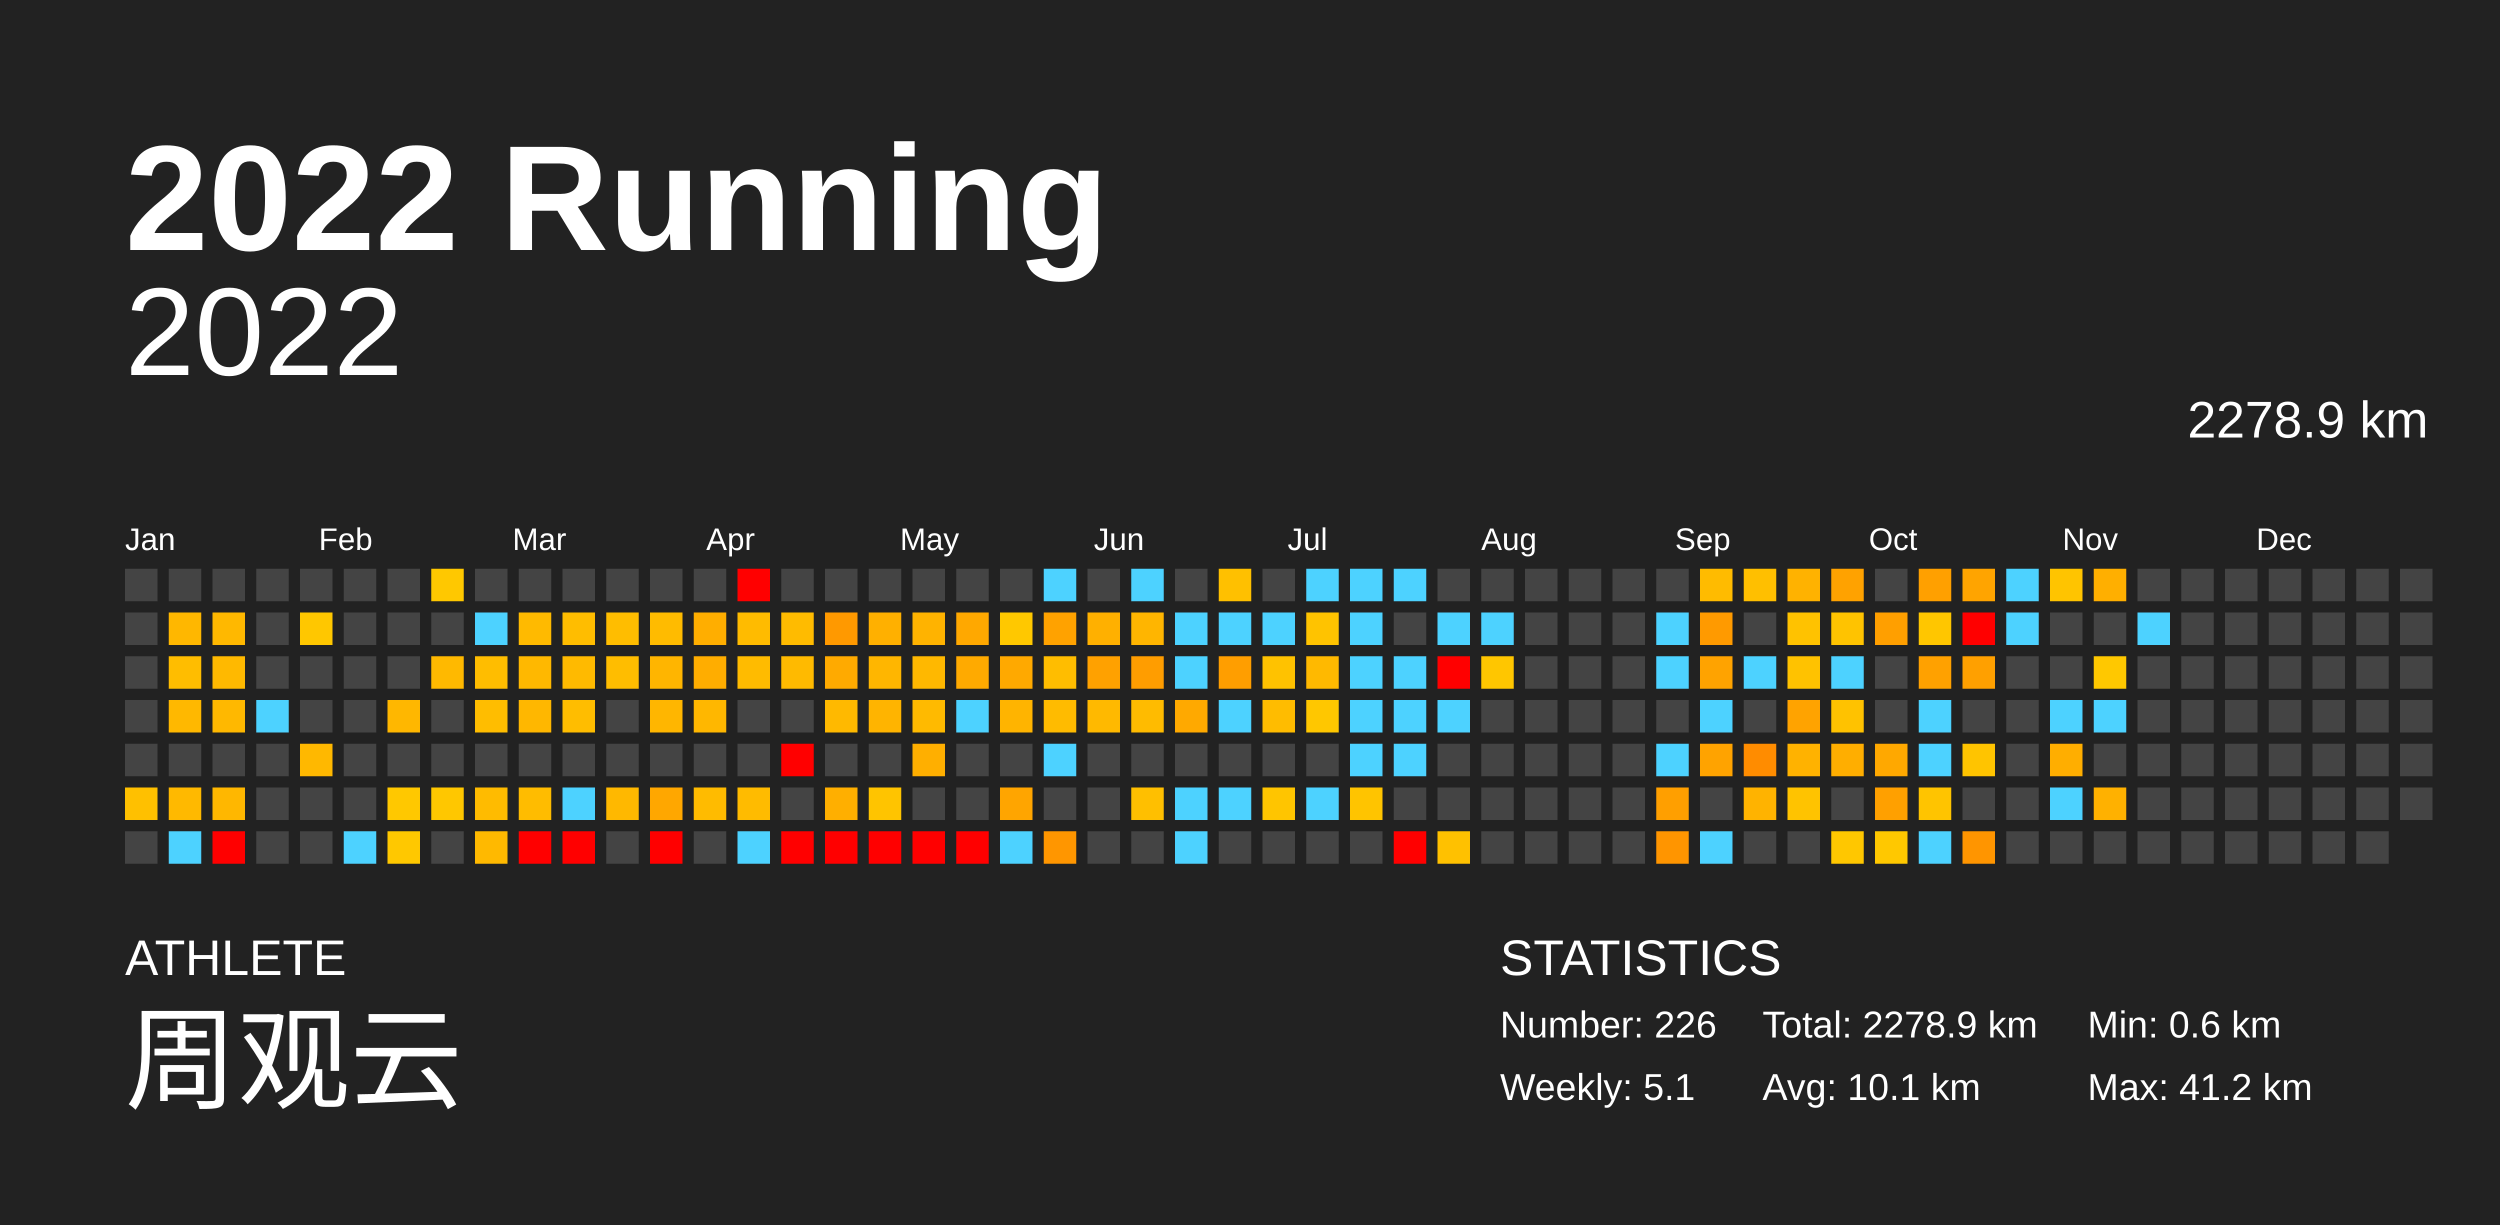
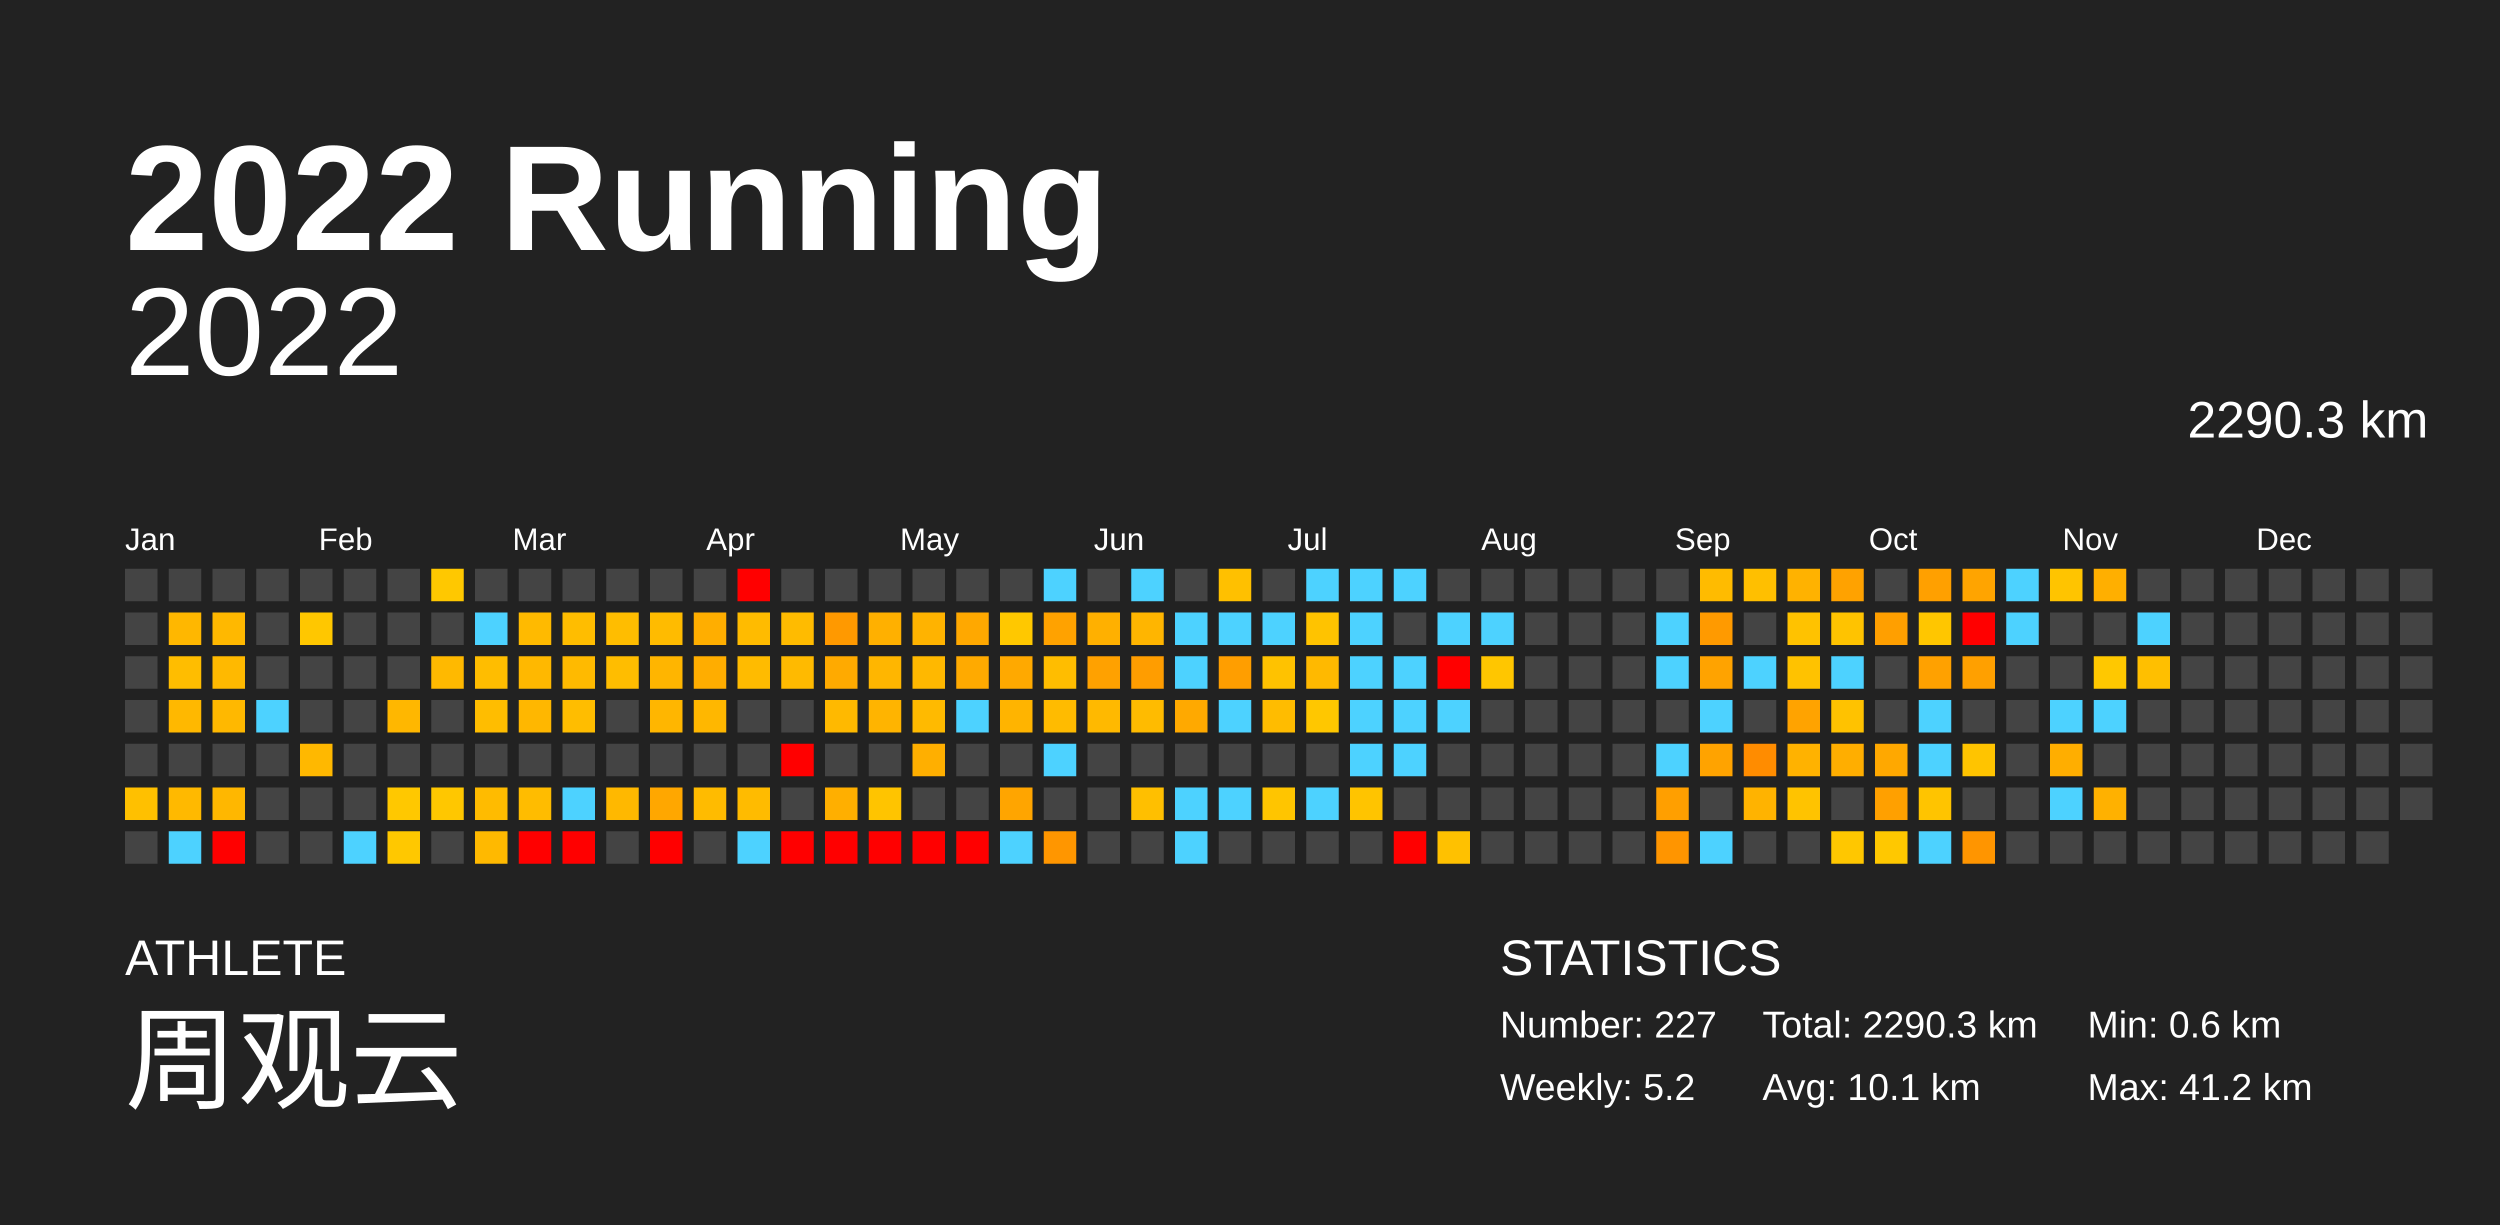
<svg xmlns="http://www.w3.org/2000/svg" baseProfile="full" height="98mm" version="1.1" viewBox="0,0,200,98" width="200mm">
  <defs />
  <rect fill="#222222" height="98" width="200" x="0" y="0" />
  <text fill="#FFFFFF" style="font-size:12px; font-family:Arial; font-weight:bold;" x="10" y="20">2022 Running</text>
  <text fill="#FFFFFF" style="font-size:4px; font-family:Arial" x="10" y="78">ATHLETE</text>
  <text fill="#FFFFFF" style="font-size:9px; font-family:Arial" x="10" y="88">周观云</text>
  <text fill="#FFFFFF" style="font-size:4px; font-family:Arial" x="120" y="78">STATISTICS</text>
-   <text fill="#FFFFFF" style="font-size:3px; font-family:Arial" x="120" y="83">Number: 226</text>
-   <text fill="#FFFFFF" style="font-size:3px; font-family:Arial" x="120" y="88">Weekly: 5.1</text>
-   <text fill="#FFFFFF" style="font-size:3px; font-family:Arial" x="141" y="83">Total: 2278.9 km</text>
+   <text fill="#FFFFFF" style="font-size:3px; font-family:Arial" x="120" y="83">Number: 227</text>
+   <text fill="#FFFFFF" style="font-size:3px; font-family:Arial" x="120" y="88">Weekly: 5.2</text>
+   <text fill="#FFFFFF" style="font-size:3px; font-family:Arial" x="141" y="83">Total: 2290.3 km</text>
  <text fill="#FFFFFF" style="font-size:3px; font-family:Arial" x="141" y="88">Avg: 10.1 km</text>
  <text fill="#FFFFFF" style="font-size:3px; font-family:Arial" x="167" y="83">Min: 0.6 km</text>
  <text fill="#FFFFFF" style="font-size:3px; font-family:Arial" x="167" y="88">Max: 41.2 km</text>
  <text alignment-baseline="hanging" fill="#FFFFFF" style="font-size:10.0px; font-family:Arial;" x="10" y="30">2022</text>
-   <text alignment-baseline="hanging" fill="#FFFFFF" style="font-size:4.125px; font-family:Arial;" x="175" y="35">2278.9 km</text>
+   <text alignment-baseline="hanging" fill="#FFFFFF" style="font-size:4.125px; font-family:Arial;" x="175" y="35">2290.3 km</text>
  <text fill="#FFFFFF" style="font-size:2.5px; font-family:Arial" x="10.0" y="44">Jan</text>
  <text fill="#FFFFFF" style="font-size:2.5px; font-family:Arial" x="25.5" y="44">Feb</text>
  <text fill="#FFFFFF" style="font-size:2.5px; font-family:Arial" x="41.0" y="44">Mar</text>
  <text fill="#FFFFFF" style="font-size:2.5px; font-family:Arial" x="56.5" y="44">Apr</text>
  <text fill="#FFFFFF" style="font-size:2.5px; font-family:Arial" x="72.0" y="44">May</text>
  <text fill="#FFFFFF" style="font-size:2.5px; font-family:Arial" x="87.5" y="44">Jun</text>
  <text fill="#FFFFFF" style="font-size:2.5px; font-family:Arial" x="103.0" y="44">Jul</text>
  <text fill="#FFFFFF" style="font-size:2.5px; font-family:Arial" x="118.5" y="44">Aug</text>
  <text fill="#FFFFFF" style="font-size:2.5px; font-family:Arial" x="134.0" y="44">Sep</text>
  <text fill="#FFFFFF" style="font-size:2.5px; font-family:Arial" x="149.5" y="44">Oct</text>
  <text fill="#FFFFFF" style="font-size:2.5px; font-family:Arial" x="165.0" y="44">Nov</text>
  <text fill="#FFFFFF" style="font-size:2.5px; font-family:Arial" x="180.5" y="44">Dec</text>
  <rect fill="#444444" height="2.6" width="2.6" x="10.0" y="45.5" />
  <rect fill="#444444" height="2.6" width="2.6" x="10.0" y="49.0" />
  <rect fill="#444444" height="2.6" width="2.6" x="10.0" y="52.5" />
  <rect fill="#444444" height="2.6" width="2.6" x="10.0" y="56.0" />
  <rect fill="#444444" height="2.6" width="2.6" x="10.0" y="59.5" />
  <rect fill="#ffc000" height="2.6" width="2.6" x="10.0" y="63.0" />
  <rect fill="#444444" height="2.6" width="2.6" x="10.0" y="66.5" />
  <rect fill="#444444" height="2.6" width="2.6" x="13.5" y="45.5" />
  <rect fill="#ffb700" height="2.6" width="2.6" x="13.5" y="49.0" />
  <rect fill="#ffbd00" height="2.6" width="2.6" x="13.5" y="52.5" />
  <rect fill="#ffb800" height="2.6" width="2.6" x="13.5" y="56.0" />
  <rect fill="#444444" height="2.6" width="2.6" x="13.5" y="59.5" />
  <rect fill="#ffb900" height="2.6" width="2.6" x="13.5" y="63.0" />
  <rect fill="#4dd2ff" height="2.6" width="2.6" x="13.5" y="66.5" />
  <rect fill="#444444" height="2.6" width="2.6" x="17.0" y="45.5" />
  <rect fill="#ffb800" height="2.6" width="2.6" x="17.0" y="49.0" />
  <rect fill="#ffb900" height="2.6" width="2.6" x="17.0" y="52.5" />
  <rect fill="#ffb800" height="2.6" width="2.6" x="17.0" y="56.0" />
  <rect fill="#444444" height="2.6" width="2.6" x="17.0" y="59.5" />
  <rect fill="#ffb700" height="2.6" width="2.6" x="17.0" y="63.0" />
  <rect fill="red" height="2.6" width="2.6" x="17.0" y="66.5" />
  <rect fill="#444444" height="2.6" width="2.6" x="20.5" y="45.5" />
  <rect fill="#444444" height="2.6" width="2.6" x="20.5" y="49.0" />
  <rect fill="#444444" height="2.6" width="2.6" x="20.5" y="52.5" />
  <rect fill="#4dd2ff" height="2.6" width="2.6" x="20.5" y="56.0" />
  <rect fill="#444444" height="2.6" width="2.6" x="20.5" y="59.5" />
  <rect fill="#444444" height="2.6" width="2.6" x="20.5" y="63.0" />
  <rect fill="#444444" height="2.6" width="2.6" x="20.5" y="66.5" />
  <rect fill="#444444" height="2.6" width="2.6" x="24.0" y="45.5" />
  <rect fill="#ffc700" height="2.6" width="2.6" x="24.0" y="49.0" />
  <rect fill="#444444" height="2.6" width="2.6" x="24.0" y="52.5" />
  <rect fill="#444444" height="2.6" width="2.6" x="24.0" y="56.0" />
  <rect fill="#ffb800" height="2.6" width="2.6" x="24.0" y="59.5" />
  <rect fill="#444444" height="2.6" width="2.6" x="24.0" y="63.0" />
  <rect fill="#444444" height="2.6" width="2.6" x="24.0" y="66.5" />
  <rect fill="#444444" height="2.6" width="2.6" x="27.5" y="45.5" />
  <rect fill="#444444" height="2.6" width="2.6" x="27.5" y="49.0" />
  <rect fill="#444444" height="2.6" width="2.6" x="27.5" y="52.5" />
  <rect fill="#444444" height="2.6" width="2.6" x="27.5" y="56.0" />
  <rect fill="#444444" height="2.6" width="2.6" x="27.5" y="59.5" />
  <rect fill="#444444" height="2.6" width="2.6" x="27.5" y="63.0" />
  <rect fill="#4dd2ff" height="2.6" width="2.6" x="27.5" y="66.5" />
  <rect fill="#444444" height="2.6" width="2.6" x="31.0" y="45.5" />
  <rect fill="#444444" height="2.6" width="2.6" x="31.0" y="49.0" />
  <rect fill="#444444" height="2.6" width="2.6" x="31.0" y="52.5" />
  <rect fill="#ffb700" height="2.6" width="2.6" x="31.0" y="56.0" />
  <rect fill="#444444" height="2.6" width="2.6" x="31.0" y="59.5" />
  <rect fill="#ffc800" height="2.6" width="2.6" x="31.0" y="63.0" />
  <rect fill="#ffc800" height="2.6" width="2.6" x="31.0" y="66.5" />
  <rect fill="#ffc800" height="2.6" width="2.6" x="34.5" y="45.5" />
  <rect fill="#444444" height="2.6" width="2.6" x="34.5" y="49.0" />
  <rect fill="#ffb900" height="2.6" width="2.6" x="34.5" y="52.5" />
  <rect fill="#444444" height="2.6" width="2.6" x="34.5" y="56.0" />
  <rect fill="#444444" height="2.6" width="2.6" x="34.5" y="59.5" />
  <rect fill="#ffc700" height="2.6" width="2.6" x="34.5" y="63.0" />
  <rect fill="#444444" height="2.6" width="2.6" x="34.5" y="66.5" />
  <rect fill="#444444" height="2.6" width="2.6" x="38.0" y="45.5" />
  <rect fill="#4dd2ff" height="2.6" width="2.6" x="38.0" y="49.0" />
  <rect fill="#ffbd00" height="2.6" width="2.6" x="38.0" y="52.5" />
  <rect fill="#ffbd00" height="2.6" width="2.6" x="38.0" y="56.0" />
  <rect fill="#444444" height="2.6" width="2.6" x="38.0" y="59.5" />
  <rect fill="#ffbb00" height="2.6" width="2.6" x="38.0" y="63.0" />
  <rect fill="#ffb900" height="2.6" width="2.6" x="38.0" y="66.5" />
  <rect fill="#444444" height="2.6" width="2.6" x="41.5" y="45.5" />
  <rect fill="#ffba00" height="2.6" width="2.6" x="41.5" y="49.0" />
  <rect fill="#ffb800" height="2.6" width="2.6" x="41.5" y="52.5" />
  <rect fill="#ffb700" height="2.6" width="2.6" x="41.5" y="56.0" />
  <rect fill="#444444" height="2.6" width="2.6" x="41.5" y="59.5" />
  <rect fill="#ffbc00" height="2.6" width="2.6" x="41.5" y="63.0" />
  <rect fill="red" height="2.6" width="2.6" x="41.5" y="66.5" />
  <rect fill="#444444" height="2.6" width="2.6" x="45.0" y="45.5" />
  <rect fill="#ffbd00" height="2.6" width="2.6" x="45.0" y="49.0" />
  <rect fill="#ffba00" height="2.6" width="2.6" x="45.0" y="52.5" />
  <rect fill="#ffbd00" height="2.6" width="2.6" x="45.0" y="56.0" />
  <rect fill="#444444" height="2.6" width="2.6" x="45.0" y="59.5" />
  <rect fill="#4dd2ff" height="2.6" width="2.6" x="45.0" y="63.0" />
  <rect fill="red" height="2.6" width="2.6" x="45.0" y="66.5" />
  <rect fill="#444444" height="2.6" width="2.6" x="48.5" y="45.5" />
  <rect fill="#ffbd00" height="2.6" width="2.6" x="48.5" y="49.0" />
  <rect fill="#ffbd00" height="2.6" width="2.6" x="48.5" y="52.5" />
  <rect fill="#444444" height="2.6" width="2.6" x="48.5" y="56.0" />
  <rect fill="#444444" height="2.6" width="2.6" x="48.5" y="59.5" />
  <rect fill="#ffb800" height="2.6" width="2.6" x="48.5" y="63.0" />
  <rect fill="#444444" height="2.6" width="2.6" x="48.5" y="66.5" />
  <rect fill="#444444" height="2.6" width="2.6" x="52.0" y="45.5" />
  <rect fill="#ffbb00" height="2.6" width="2.6" x="52.0" y="49.0" />
  <rect fill="#ffb500" height="2.6" width="2.6" x="52.0" y="52.5" />
  <rect fill="#ffb600" height="2.6" width="2.6" x="52.0" y="56.0" />
  <rect fill="#444444" height="2.6" width="2.6" x="52.0" y="59.5" />
  <rect fill="#ffa700" height="2.6" width="2.6" x="52.0" y="63.0" />
  <rect fill="red" height="2.6" width="2.6" x="52.0" y="66.5" />
  <rect fill="#444444" height="2.6" width="2.6" x="55.5" y="45.5" />
  <rect fill="#ffae00" height="2.6" width="2.6" x="55.5" y="49.0" />
  <rect fill="#ffad00" height="2.6" width="2.6" x="55.5" y="52.5" />
  <rect fill="#ffb700" height="2.6" width="2.6" x="55.5" y="56.0" />
  <rect fill="#444444" height="2.6" width="2.6" x="55.5" y="59.5" />
  <rect fill="#ffbb00" height="2.6" width="2.6" x="55.5" y="63.0" />
  <rect fill="#444444" height="2.6" width="2.6" x="55.5" y="66.5" />
  <rect fill="red" height="2.6" width="2.6" x="59.0" y="45.5" />
  <rect fill="#ffbb00" height="2.6" width="2.6" x="59.0" y="49.0" />
  <rect fill="#ffbb00" height="2.6" width="2.6" x="59.0" y="52.5" />
  <rect fill="#444444" height="2.6" width="2.6" x="59.0" y="56.0" />
  <rect fill="#444444" height="2.6" width="2.6" x="59.0" y="59.5" />
  <rect fill="#ffbb00" height="2.6" width="2.6" x="59.0" y="63.0" />
  <rect fill="#4dd2ff" height="2.6" width="2.6" x="59.0" y="66.5" />
  <rect fill="#444444" height="2.6" width="2.6" x="62.5" y="45.5" />
  <rect fill="#ffbb00" height="2.6" width="2.6" x="62.5" y="49.0" />
  <rect fill="#ffba00" height="2.6" width="2.6" x="62.5" y="52.5" />
  <rect fill="#444444" height="2.6" width="2.6" x="62.5" y="56.0" />
  <rect fill="red" height="2.6" width="2.6" x="62.5" y="59.5" />
  <rect fill="#444444" height="2.6" width="2.6" x="62.5" y="63.0" />
  <rect fill="red" height="2.6" width="2.6" x="62.5" y="66.5" />
  <rect fill="#444444" height="2.6" width="2.6" x="66.0" y="45.5" />
  <rect fill="#ff9900" height="2.6" width="2.6" x="66.0" y="49.0" />
  <rect fill="#ffaa00" height="2.6" width="2.6" x="66.0" y="52.5" />
  <rect fill="#ffb900" height="2.6" width="2.6" x="66.0" y="56.0" />
  <rect fill="#444444" height="2.6" width="2.6" x="66.0" y="59.5" />
  <rect fill="#ffaf00" height="2.6" width="2.6" x="66.0" y="63.0" />
  <rect fill="red" height="2.6" width="2.6" x="66.0" y="66.5" />
  <rect fill="#444444" height="2.6" width="2.6" x="69.5" y="45.5" />
  <rect fill="#ffb000" height="2.6" width="2.6" x="69.5" y="49.0" />
  <rect fill="#ffb600" height="2.6" width="2.6" x="69.5" y="52.5" />
  <rect fill="#ffb400" height="2.6" width="2.6" x="69.5" y="56.0" />
  <rect fill="#444444" height="2.6" width="2.6" x="69.5" y="59.5" />
  <rect fill="#ffc400" height="2.6" width="2.6" x="69.5" y="63.0" />
  <rect fill="red" height="2.6" width="2.6" x="69.5" y="66.5" />
  <rect fill="#444444" height="2.6" width="2.6" x="73.0" y="45.5" />
  <rect fill="#ffb300" height="2.6" width="2.6" x="73.0" y="49.0" />
  <rect fill="#ffb800" height="2.6" width="2.6" x="73.0" y="52.5" />
  <rect fill="#ffba00" height="2.6" width="2.6" x="73.0" y="56.0" />
  <rect fill="#ffaf00" height="2.6" width="2.6" x="73.0" y="59.5" />
  <rect fill="#444444" height="2.6" width="2.6" x="73.0" y="63.0" />
  <rect fill="red" height="2.6" width="2.6" x="73.0" y="66.5" />
  <rect fill="#444444" height="2.6" width="2.6" x="76.5" y="45.5" />
  <rect fill="#ffa800" height="2.6" width="2.6" x="76.5" y="49.0" />
  <rect fill="#ffaa00" height="2.6" width="2.6" x="76.5" y="52.5" />
  <rect fill="#4dd2ff" height="2.6" width="2.6" x="76.5" y="56.0" />
  <rect fill="#444444" height="2.6" width="2.6" x="76.5" y="59.5" />
  <rect fill="#444444" height="2.6" width="2.6" x="76.5" y="63.0" />
  <rect fill="red" height="2.6" width="2.6" x="76.5" y="66.5" />
  <rect fill="#444444" height="2.6" width="2.6" x="80.0" y="45.5" />
  <rect fill="#ffc800" height="2.6" width="2.6" x="80.0" y="49.0" />
  <rect fill="#ffa900" height="2.6" width="2.6" x="80.0" y="52.5" />
  <rect fill="#ffb400" height="2.6" width="2.6" x="80.0" y="56.0" />
  <rect fill="#444444" height="2.6" width="2.6" x="80.0" y="59.5" />
  <rect fill="#ffa500" height="2.6" width="2.6" x="80.0" y="63.0" />
  <rect fill="#4dd2ff" height="2.6" width="2.6" x="80.0" y="66.5" />
  <rect fill="#4dd2ff" height="2.6" width="2.6" x="83.5" y="45.5" />
  <rect fill="#ffa200" height="2.6" width="2.6" x="83.5" y="49.0" />
  <rect fill="#ffbd00" height="2.6" width="2.6" x="83.5" y="52.5" />
  <rect fill="#ffbb00" height="2.6" width="2.6" x="83.5" y="56.0" />
  <rect fill="#4dd2ff" height="2.6" width="2.6" x="83.5" y="59.5" />
  <rect fill="#444444" height="2.6" width="2.6" x="83.5" y="63.0" />
  <rect fill="#ff9600" height="2.6" width="2.6" x="83.5" y="66.5" />
  <rect fill="#444444" height="2.6" width="2.6" x="87.0" y="45.5" />
  <rect fill="#ffb000" height="2.6" width="2.6" x="87.0" y="49.0" />
  <rect fill="#ffa100" height="2.6" width="2.6" x="87.0" y="52.5" />
  <rect fill="#ffb900" height="2.6" width="2.6" x="87.0" y="56.0" />
  <rect fill="#444444" height="2.6" width="2.6" x="87.0" y="59.5" />
  <rect fill="#444444" height="2.6" width="2.6" x="87.0" y="63.0" />
  <rect fill="#444444" height="2.6" width="2.6" x="87.0" y="66.5" />
  <rect fill="#4dd2ff" height="2.6" width="2.6" x="90.5" y="45.5" />
  <rect fill="#ffb500" height="2.6" width="2.6" x="90.5" y="49.0" />
  <rect fill="#ff9d00" height="2.6" width="2.6" x="90.5" y="52.5" />
  <rect fill="#ffbb00" height="2.6" width="2.6" x="90.5" y="56.0" />
  <rect fill="#444444" height="2.6" width="2.6" x="90.5" y="59.5" />
  <rect fill="#ffbf00" height="2.6" width="2.6" x="90.5" y="63.0" />
  <rect fill="#444444" height="2.6" width="2.6" x="90.5" y="66.5" />
  <rect fill="#444444" height="2.6" width="2.6" x="94.0" y="45.5" />
  <rect fill="#4dd2ff" height="2.6" width="2.6" x="94.0" y="49.0" />
  <rect fill="#4dd2ff" height="2.6" width="2.6" x="94.0" y="52.5" />
  <rect fill="#ffa900" height="2.6" width="2.6" x="94.0" y="56.0" />
  <rect fill="#444444" height="2.6" width="2.6" x="94.0" y="59.5" />
  <rect fill="#4dd2ff" height="2.6" width="2.6" x="94.0" y="63.0" />
  <rect fill="#4dd2ff" height="2.6" width="2.6" x="94.0" y="66.5" />
  <rect fill="#ffc000" height="2.6" width="2.6" x="97.5" y="45.5" />
  <rect fill="#4dd2ff" height="2.6" width="2.6" x="97.5" y="49.0" />
  <rect fill="#ff9e00" height="2.6" width="2.6" x="97.5" y="52.5" />
  <rect fill="#4dd2ff" height="2.6" width="2.6" x="97.5" y="56.0" />
  <rect fill="#444444" height="2.6" width="2.6" x="97.5" y="59.5" />
  <rect fill="#4dd2ff" height="2.6" width="2.6" x="97.5" y="63.0" />
  <rect fill="#444444" height="2.6" width="2.6" x="97.5" y="66.5" />
  <rect fill="#444444" height="2.6" width="2.6" x="101.0" y="45.5" />
  <rect fill="#4dd2ff" height="2.6" width="2.6" x="101.0" y="49.0" />
  <rect fill="#ffc200" height="2.6" width="2.6" x="101.0" y="52.5" />
  <rect fill="#ffbc00" height="2.6" width="2.6" x="101.0" y="56.0" />
  <rect fill="#444444" height="2.6" width="2.6" x="101.0" y="59.5" />
  <rect fill="#ffc500" height="2.6" width="2.6" x="101.0" y="63.0" />
  <rect fill="#444444" height="2.6" width="2.6" x="101.0" y="66.5" />
  <rect fill="#4dd2ff" height="2.6" width="2.6" x="104.5" y="45.5" />
  <rect fill="#ffc300" height="2.6" width="2.6" x="104.5" y="49.0" />
  <rect fill="#ffb900" height="2.6" width="2.6" x="104.5" y="52.5" />
  <rect fill="#ffc700" height="2.6" width="2.6" x="104.5" y="56.0" />
  <rect fill="#444444" height="2.6" width="2.6" x="104.5" y="59.5" />
  <rect fill="#4dd2ff" height="2.6" width="2.6" x="104.5" y="63.0" />
  <rect fill="#444444" height="2.6" width="2.6" x="104.5" y="66.5" />
  <rect fill="#4dd2ff" height="2.6" width="2.6" x="108.0" y="45.5" />
  <rect fill="#4dd2ff" height="2.6" width="2.6" x="108.0" y="49.0" />
  <rect fill="#4dd2ff" height="2.6" width="2.6" x="108.0" y="52.5" />
  <rect fill="#4dd2ff" height="2.6" width="2.6" x="108.0" y="56.0" />
  <rect fill="#4dd2ff" height="2.6" width="2.6" x="108.0" y="59.5" />
  <rect fill="#ffc400" height="2.6" width="2.6" x="108.0" y="63.0" />
  <rect fill="#444444" height="2.6" width="2.6" x="108.0" y="66.5" />
  <rect fill="#4dd2ff" height="2.6" width="2.6" x="111.5" y="45.5" />
  <rect fill="#444444" height="2.6" width="2.6" x="111.5" y="49.0" />
  <rect fill="#4dd2ff" height="2.6" width="2.6" x="111.5" y="52.5" />
  <rect fill="#4dd2ff" height="2.6" width="2.6" x="111.5" y="56.0" />
  <rect fill="#4dd2ff" height="2.6" width="2.6" x="111.5" y="59.5" />
  <rect fill="#444444" height="2.6" width="2.6" x="111.5" y="63.0" />
  <rect fill="red" height="2.6" width="2.6" x="111.5" y="66.5" />
  <rect fill="#444444" height="2.6" width="2.6" x="115.0" y="45.5" />
  <rect fill="#4dd2ff" height="2.6" width="2.6" x="115.0" y="49.0" />
  <rect fill="red" height="2.6" width="2.6" x="115.0" y="52.5" />
  <rect fill="#4dd2ff" height="2.6" width="2.6" x="115.0" y="56.0" />
  <rect fill="#444444" height="2.6" width="2.6" x="115.0" y="59.5" />
  <rect fill="#444444" height="2.6" width="2.6" x="115.0" y="63.0" />
  <rect fill="#ffc100" height="2.6" width="2.6" x="115.0" y="66.5" />
  <rect fill="#444444" height="2.6" width="2.6" x="118.5" y="45.5" />
  <rect fill="#4dd2ff" height="2.6" width="2.6" x="118.5" y="49.0" />
  <rect fill="#ffc600" height="2.6" width="2.6" x="118.5" y="52.5" />
  <rect fill="#444444" height="2.6" width="2.6" x="118.5" y="56.0" />
  <rect fill="#444444" height="2.6" width="2.6" x="118.5" y="59.5" />
  <rect fill="#444444" height="2.6" width="2.6" x="118.5" y="63.0" />
  <rect fill="#444444" height="2.6" width="2.6" x="118.5" y="66.5" />
  <rect fill="#444444" height="2.6" width="2.6" x="122.0" y="45.5" />
  <rect fill="#444444" height="2.6" width="2.6" x="122.0" y="49.0" />
  <rect fill="#444444" height="2.6" width="2.6" x="122.0" y="52.5" />
  <rect fill="#444444" height="2.6" width="2.6" x="122.0" y="56.0" />
  <rect fill="#444444" height="2.6" width="2.6" x="122.0" y="59.5" />
  <rect fill="#444444" height="2.6" width="2.6" x="122.0" y="63.0" />
  <rect fill="#444444" height="2.6" width="2.6" x="122.0" y="66.5" />
  <rect fill="#444444" height="2.6" width="2.6" x="125.5" y="45.5" />
  <rect fill="#444444" height="2.6" width="2.6" x="125.5" y="49.0" />
  <rect fill="#444444" height="2.6" width="2.6" x="125.5" y="52.5" />
  <rect fill="#444444" height="2.6" width="2.6" x="125.5" y="56.0" />
  <rect fill="#444444" height="2.6" width="2.6" x="125.5" y="59.5" />
  <rect fill="#444444" height="2.6" width="2.6" x="125.5" y="63.0" />
  <rect fill="#444444" height="2.6" width="2.6" x="125.5" y="66.5" />
  <rect fill="#444444" height="2.6" width="2.6" x="129.0" y="45.5" />
  <rect fill="#444444" height="2.6" width="2.6" x="129.0" y="49.0" />
  <rect fill="#444444" height="2.6" width="2.6" x="129.0" y="52.5" />
  <rect fill="#444444" height="2.6" width="2.6" x="129.0" y="56.0" />
  <rect fill="#444444" height="2.6" width="2.6" x="129.0" y="59.5" />
  <rect fill="#444444" height="2.6" width="2.6" x="129.0" y="63.0" />
  <rect fill="#444444" height="2.6" width="2.6" x="129.0" y="66.5" />
  <rect fill="#444444" height="2.6" width="2.6" x="132.5" y="45.5" />
  <rect fill="#4dd2ff" height="2.6" width="2.6" x="132.5" y="49.0" />
  <rect fill="#4dd2ff" height="2.6" width="2.6" x="132.5" y="52.5" />
  <rect fill="#444444" height="2.6" width="2.6" x="132.5" y="56.0" />
  <rect fill="#4dd2ff" height="2.6" width="2.6" x="132.5" y="59.5" />
  <rect fill="#ff9f00" height="2.6" width="2.6" x="132.5" y="63.0" />
  <rect fill="#ff9500" height="2.6" width="2.6" x="132.5" y="66.5" />
  <rect fill="#ffbb00" height="2.6" width="2.6" x="136.0" y="45.5" />
  <rect fill="#ff9a00" height="2.6" width="2.6" x="136.0" y="49.0" />
  <rect fill="#ffa300" height="2.6" width="2.6" x="136.0" y="52.5" />
  <rect fill="#4dd2ff" height="2.6" width="2.6" x="136.0" y="56.0" />
  <rect fill="#ffa300" height="2.6" width="2.6" x="136.0" y="59.5" />
  <rect fill="#444444" height="2.6" width="2.6" x="136.0" y="63.0" />
  <rect fill="#4dd2ff" height="2.6" width="2.6" x="136.0" y="66.5" />
  <rect fill="#ffbf00" height="2.6" width="2.6" x="139.5" y="45.5" />
  <rect fill="#444444" height="2.6" width="2.6" x="139.5" y="49.0" />
  <rect fill="#4dd2ff" height="2.6" width="2.6" x="139.5" y="52.5" />
  <rect fill="#444444" height="2.6" width="2.6" x="139.5" y="56.0" />
  <rect fill="#ff8c00" height="2.6" width="2.6" x="139.5" y="59.5" />
  <rect fill="#ffb300" height="2.6" width="2.6" x="139.5" y="63.0" />
  <rect fill="#444444" height="2.6" width="2.6" x="139.5" y="66.5" />
  <rect fill="#ffb200" height="2.6" width="2.6" x="143.0" y="45.5" />
  <rect fill="#ffc200" height="2.6" width="2.6" x="143.0" y="49.0" />
  <rect fill="#ffc200" height="2.6" width="2.6" x="143.0" y="52.5" />
  <rect fill="#ffa300" height="2.6" width="2.6" x="143.0" y="56.0" />
  <rect fill="#ffb200" height="2.6" width="2.6" x="143.0" y="59.5" />
  <rect fill="#ffc300" height="2.6" width="2.6" x="143.0" y="63.0" />
  <rect fill="#444444" height="2.6" width="2.6" x="143.0" y="66.5" />
  <rect fill="#ffa200" height="2.6" width="2.6" x="146.5" y="45.5" />
  <rect fill="#ffc300" height="2.6" width="2.6" x="146.5" y="49.0" />
  <rect fill="#4dd2ff" height="2.6" width="2.6" x="146.5" y="52.5" />
  <rect fill="#ffc200" height="2.6" width="2.6" x="146.5" y="56.0" />
  <rect fill="#ffae00" height="2.6" width="2.6" x="146.5" y="59.5" />
  <rect fill="#444444" height="2.6" width="2.6" x="146.5" y="63.0" />
  <rect fill="#ffc700" height="2.6" width="2.6" x="146.5" y="66.5" />
  <rect fill="#444444" height="2.6" width="2.6" x="150.0" y="45.5" />
  <rect fill="#ff9f00" height="2.6" width="2.6" x="150.0" y="49.0" />
  <rect fill="#444444" height="2.6" width="2.6" x="150.0" y="52.5" />
  <rect fill="#444444" height="2.6" width="2.6" x="150.0" y="56.0" />
  <rect fill="#ffa800" height="2.6" width="2.6" x="150.0" y="59.5" />
  <rect fill="#ffa000" height="2.6" width="2.6" x="150.0" y="63.0" />
  <rect fill="#ffc800" height="2.6" width="2.6" x="150.0" y="66.5" />
  <rect fill="#ffa000" height="2.6" width="2.6" x="153.5" y="45.5" />
  <rect fill="#ffc600" height="2.6" width="2.6" x="153.5" y="49.0" />
  <rect fill="#ffa100" height="2.6" width="2.6" x="153.5" y="52.5" />
  <rect fill="#4dd2ff" height="2.6" width="2.6" x="153.5" y="56.0" />
  <rect fill="#4dd2ff" height="2.6" width="2.6" x="153.5" y="59.5" />
  <rect fill="#ffc400" height="2.6" width="2.6" x="153.5" y="63.0" />
  <rect fill="#4dd2ff" height="2.6" width="2.6" x="153.5" y="66.5" />
  <rect fill="#ffa400" height="2.6" width="2.6" x="157.0" y="45.5" />
  <rect fill="red" height="2.6" width="2.6" x="157.0" y="49.0" />
  <rect fill="#ffa000" height="2.6" width="2.6" x="157.0" y="52.5" />
  <rect fill="#444444" height="2.6" width="2.6" x="157.0" y="56.0" />
  <rect fill="#ffc400" height="2.6" width="2.6" x="157.0" y="59.5" />
  <rect fill="#444444" height="2.6" width="2.6" x="157.0" y="63.0" />
  <rect fill="#ff9500" height="2.6" width="2.6" x="157.0" y="66.5" />
  <rect fill="#4dd2ff" height="2.6" width="2.6" x="160.5" y="45.5" />
  <rect fill="#4dd2ff" height="2.6" width="2.6" x="160.5" y="49.0" />
  <rect fill="#444444" height="2.6" width="2.6" x="160.5" y="52.5" />
  <rect fill="#444444" height="2.6" width="2.6" x="160.5" y="56.0" />
  <rect fill="#444444" height="2.6" width="2.6" x="160.5" y="59.5" />
  <rect fill="#444444" height="2.6" width="2.6" x="160.5" y="63.0" />
  <rect fill="#444444" height="2.6" width="2.6" x="160.5" y="66.5" />
  <rect fill="#ffc400" height="2.6" width="2.6" x="164.0" y="45.5" />
  <rect fill="#444444" height="2.6" width="2.6" x="164.0" y="49.0" />
  <rect fill="#444444" height="2.6" width="2.6" x="164.0" y="52.5" />
  <rect fill="#4dd2ff" height="2.6" width="2.6" x="164.0" y="56.0" />
  <rect fill="#ffae00" height="2.6" width="2.6" x="164.0" y="59.5" />
  <rect fill="#4dd2ff" height="2.6" width="2.6" x="164.0" y="63.0" />
  <rect fill="#444444" height="2.6" width="2.6" x="164.0" y="66.5" />
  <rect fill="#ffaf00" height="2.6" width="2.6" x="167.5" y="45.5" />
  <rect fill="#444444" height="2.6" width="2.6" x="167.5" y="49.0" />
  <rect fill="#ffc800" height="2.6" width="2.6" x="167.5" y="52.5" />
  <rect fill="#4dd2ff" height="2.6" width="2.6" x="167.5" y="56.0" />
  <rect fill="#444444" height="2.6" width="2.6" x="167.5" y="59.5" />
  <rect fill="#ffb100" height="2.6" width="2.6" x="167.5" y="63.0" />
  <rect fill="#444444" height="2.6" width="2.6" x="167.5" y="66.5" />
  <rect fill="#444444" height="2.6" width="2.6" x="171.0" y="45.5" />
  <rect fill="#4dd2ff" height="2.6" width="2.6" x="171.0" y="49.0" />
-   <rect fill="#444444" height="2.6" width="2.6" x="171.0" y="52.5" />
+   <rect fill="#ffbf00" height="2.6" width="2.6" x="171.0" y="52.5" />
  <rect fill="#444444" height="2.6" width="2.6" x="171.0" y="56.0" />
  <rect fill="#444444" height="2.6" width="2.6" x="171.0" y="59.5" />
  <rect fill="#444444" height="2.6" width="2.6" x="171.0" y="63.0" />
  <rect fill="#444444" height="2.6" width="2.6" x="171.0" y="66.5" />
  <rect fill="#444444" height="2.6" width="2.6" x="174.5" y="45.5" />
  <rect fill="#444444" height="2.6" width="2.6" x="174.5" y="49.0" />
  <rect fill="#444444" height="2.6" width="2.6" x="174.5" y="52.5" />
  <rect fill="#444444" height="2.6" width="2.6" x="174.5" y="56.0" />
  <rect fill="#444444" height="2.6" width="2.6" x="174.5" y="59.5" />
  <rect fill="#444444" height="2.6" width="2.6" x="174.5" y="63.0" />
  <rect fill="#444444" height="2.6" width="2.6" x="174.5" y="66.5" />
  <rect fill="#444444" height="2.6" width="2.6" x="178.0" y="45.5" />
  <rect fill="#444444" height="2.6" width="2.6" x="178.0" y="49.0" />
  <rect fill="#444444" height="2.6" width="2.6" x="178.0" y="52.5" />
  <rect fill="#444444" height="2.6" width="2.6" x="178.0" y="56.0" />
  <rect fill="#444444" height="2.6" width="2.6" x="178.0" y="59.5" />
  <rect fill="#444444" height="2.6" width="2.6" x="178.0" y="63.0" />
  <rect fill="#444444" height="2.6" width="2.6" x="178.0" y="66.5" />
  <rect fill="#444444" height="2.6" width="2.6" x="181.5" y="45.5" />
  <rect fill="#444444" height="2.6" width="2.6" x="181.5" y="49.0" />
  <rect fill="#444444" height="2.6" width="2.6" x="181.5" y="52.5" />
  <rect fill="#444444" height="2.6" width="2.6" x="181.5" y="56.0" />
  <rect fill="#444444" height="2.6" width="2.6" x="181.5" y="59.5" />
  <rect fill="#444444" height="2.6" width="2.6" x="181.5" y="63.0" />
  <rect fill="#444444" height="2.6" width="2.6" x="181.5" y="66.5" />
  <rect fill="#444444" height="2.6" width="2.6" x="185.0" y="45.5" />
  <rect fill="#444444" height="2.6" width="2.6" x="185.0" y="49.0" />
  <rect fill="#444444" height="2.6" width="2.6" x="185.0" y="52.5" />
  <rect fill="#444444" height="2.6" width="2.6" x="185.0" y="56.0" />
  <rect fill="#444444" height="2.6" width="2.6" x="185.0" y="59.5" />
  <rect fill="#444444" height="2.6" width="2.6" x="185.0" y="63.0" />
  <rect fill="#444444" height="2.6" width="2.6" x="185.0" y="66.5" />
  <rect fill="#444444" height="2.6" width="2.6" x="188.5" y="45.5" />
  <rect fill="#444444" height="2.6" width="2.6" x="188.5" y="49.0" />
  <rect fill="#444444" height="2.6" width="2.6" x="188.5" y="52.5" />
  <rect fill="#444444" height="2.6" width="2.6" x="188.5" y="56.0" />
  <rect fill="#444444" height="2.6" width="2.6" x="188.5" y="59.5" />
  <rect fill="#444444" height="2.6" width="2.6" x="188.5" y="63.0" />
  <rect fill="#444444" height="2.6" width="2.6" x="188.5" y="66.5" />
  <rect fill="#444444" height="2.6" width="2.6" x="192.0" y="45.5" />
  <rect fill="#444444" height="2.6" width="2.6" x="192.0" y="49.0" />
  <rect fill="#444444" height="2.6" width="2.6" x="192.0" y="52.5" />
  <rect fill="#444444" height="2.6" width="2.6" x="192.0" y="56.0" />
  <rect fill="#444444" height="2.6" width="2.6" x="192.0" y="59.5" />
  <rect fill="#444444" height="2.6" width="2.6" x="192.0" y="63.0" />
</svg>
